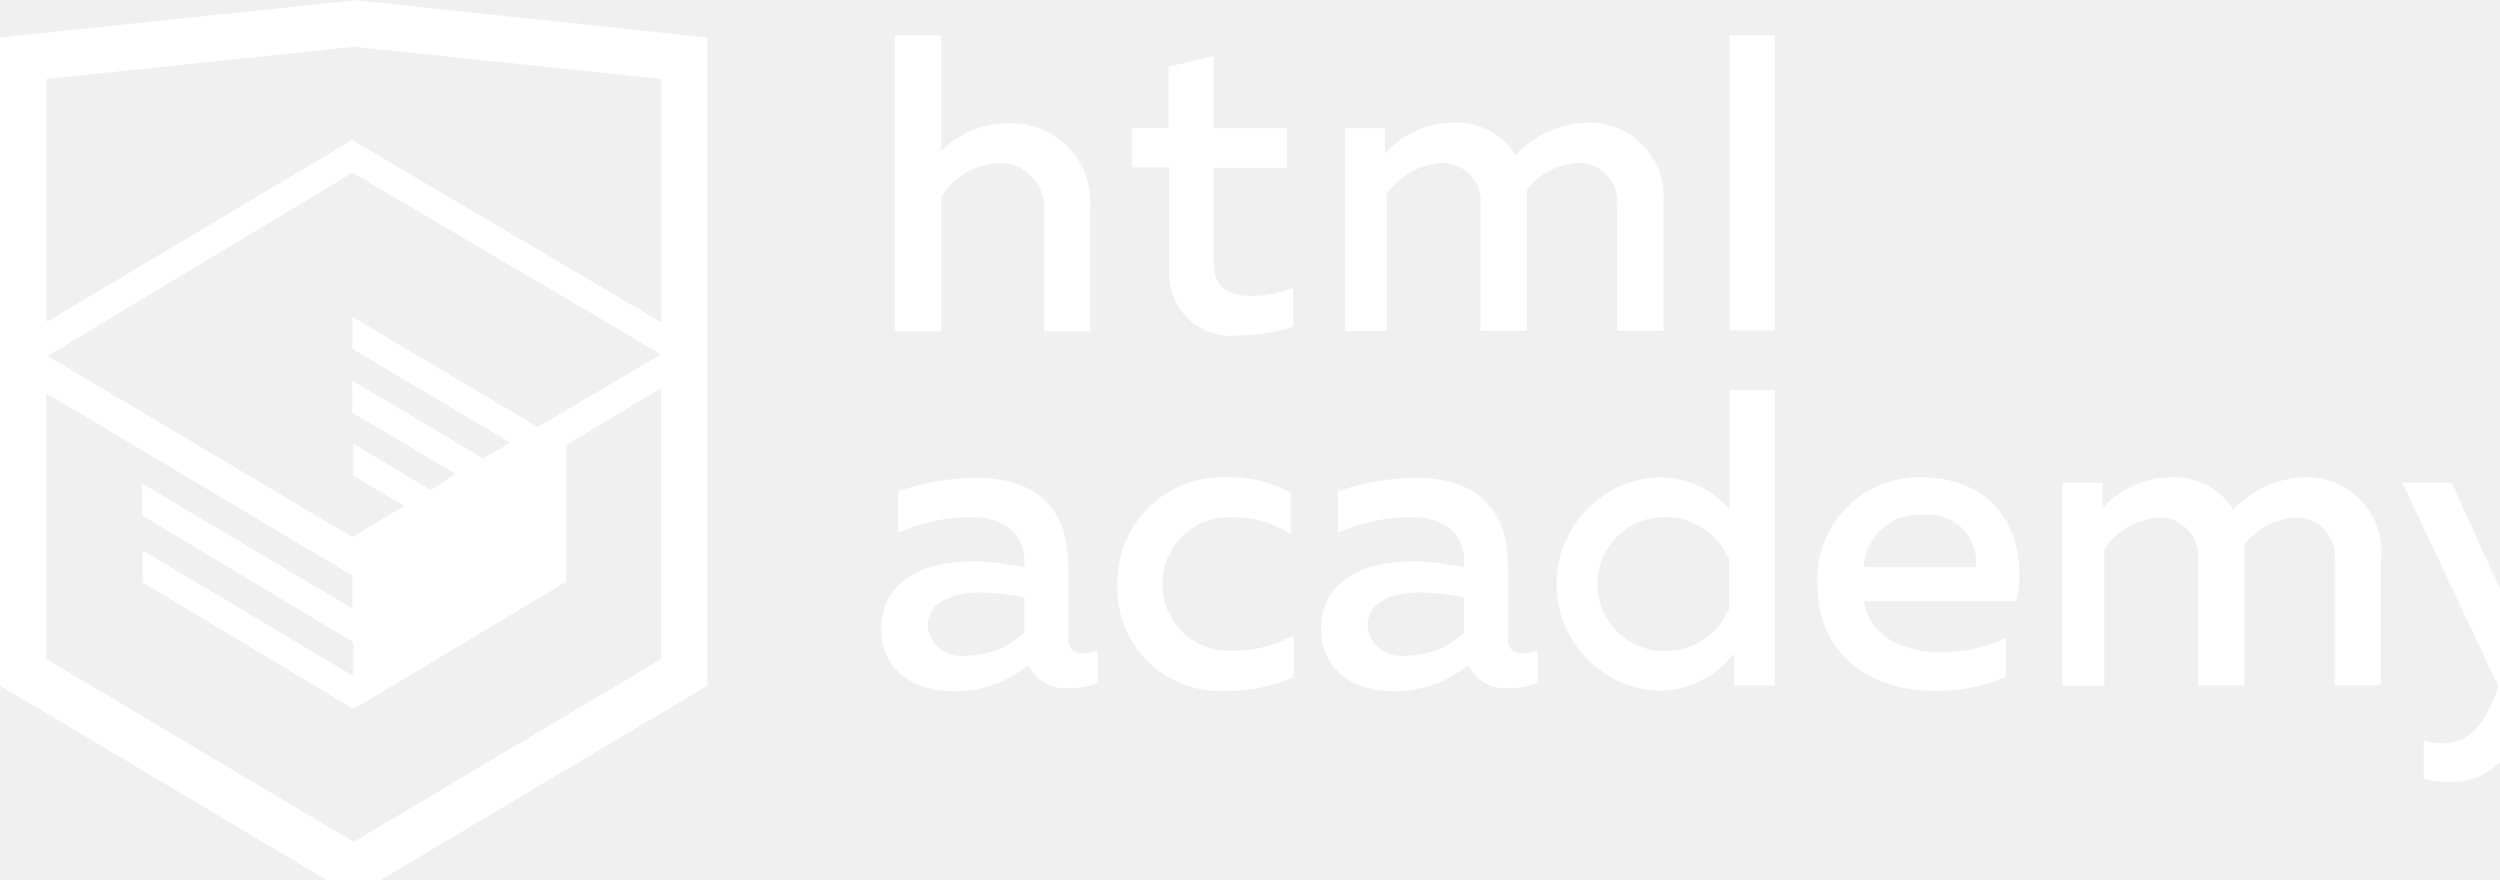
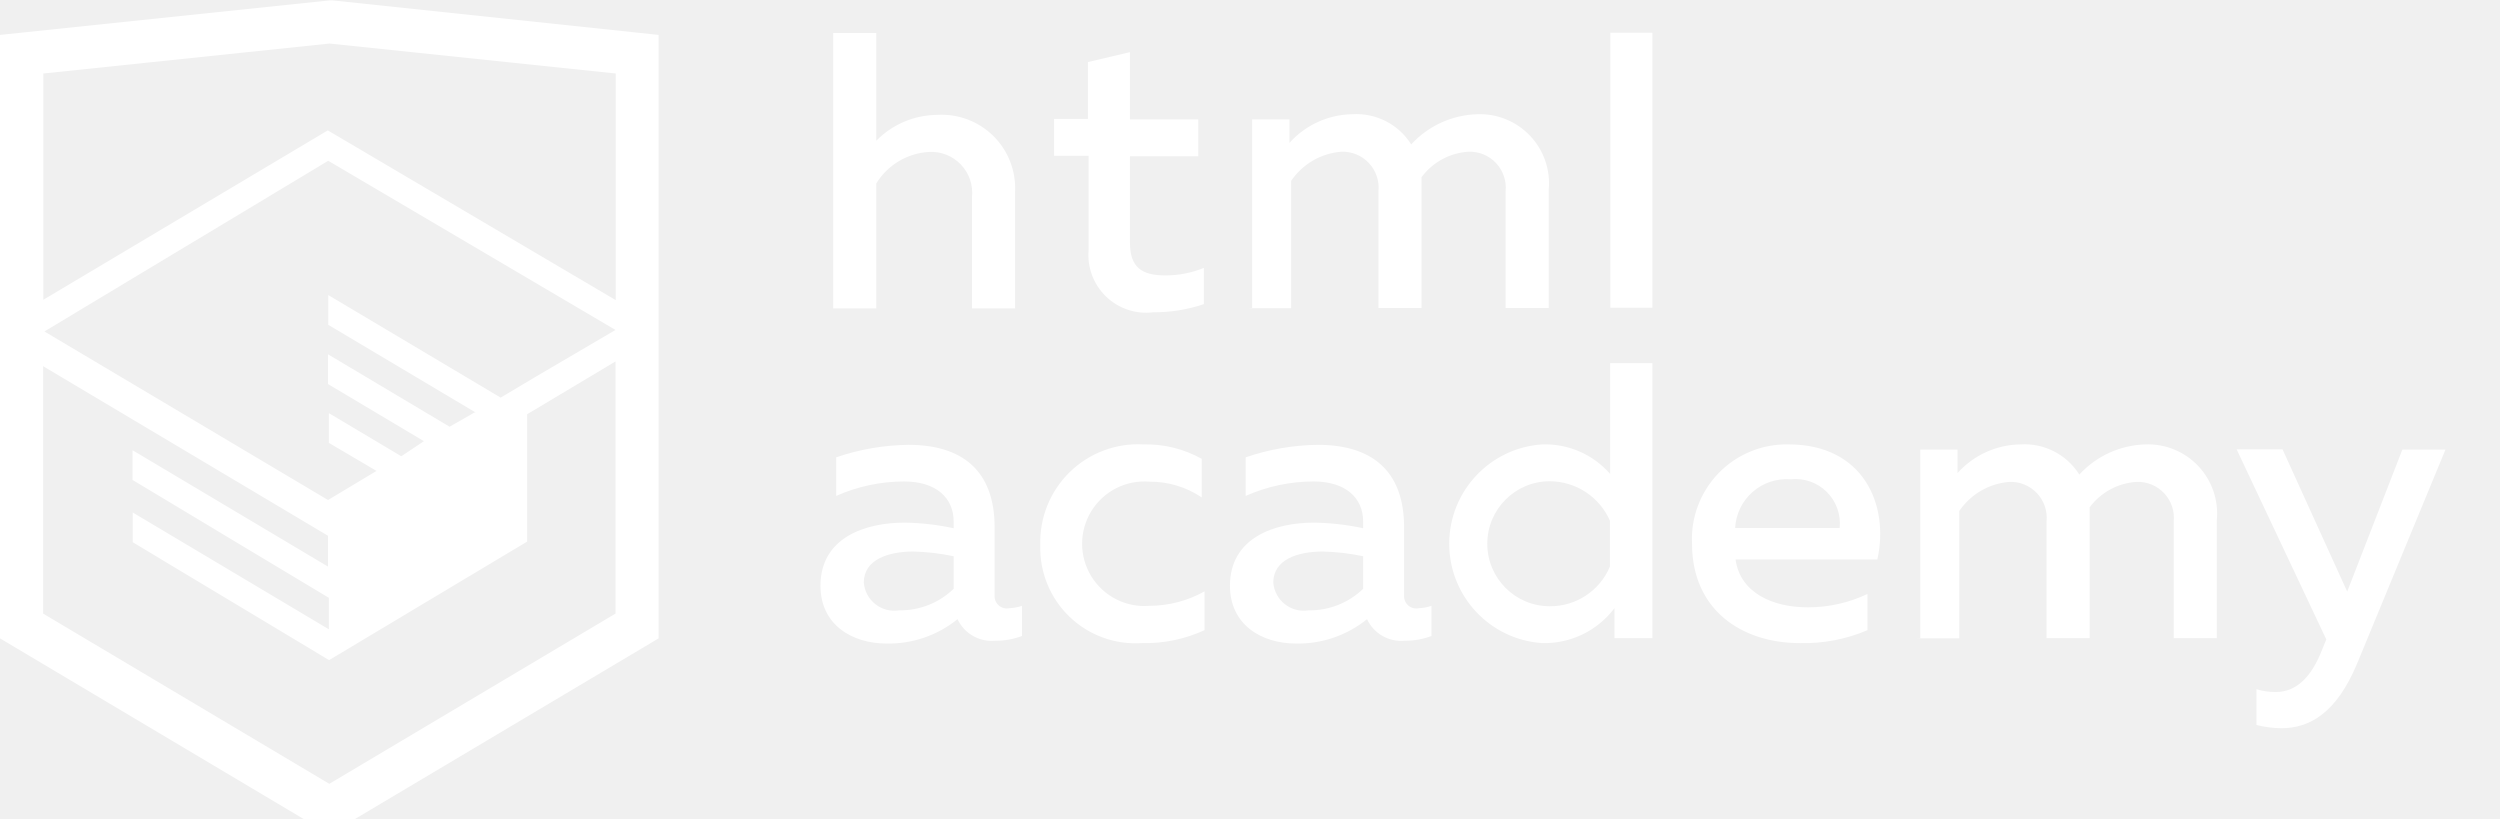
- <svg xmlns="http://www.w3.org/2000/svg" data-name="Layer 1" viewBox="0 0 108 38">
+ <svg xmlns="http://www.w3.org/2000/svg" data-name="Layer 1" viewBox="0 0 116 38">
  <path d="M46.84 28.22a2.07 2.07 0 0 0 .58-.11v1.4a3.41 3.41 0 0 1-1.24.22 1.75 1.75 0 0 1-1.75-1 5.08 5.08 0 0 1-3.3 1.13c-1.59 0-3.06-.87-3.06-2.68 0-2.24 2.08-2.93 3.9-2.93a11.63 11.63 0 0 1 2.28.26v-.31c0-1.09-.8-1.86-2.3-1.86a7.79 7.79 0 0 0-3.15.67v-1.79a10.72 10.72 0 0 1 3.35-.58c2.48 0 4 1.18 4 3.83v3.14a.57.57 0 0 0 .69.61zm-6.76-1.19a1.42 1.42 0 0 0 1.64 1.29 3.56 3.56 0 0 0 2.53-1v-1.51a10.21 10.21 0 0 0-1.9-.22c-1.1.01-2.27.35-2.27 1.45zM53.06 20.62a5.29 5.29 0 0 1 2.7.67v1.79a4.28 4.28 0 0 0-2.42-.73 2.89 2.89 0 1 0 0 5.76 5.26 5.26 0 0 0 2.55-.67v1.8a6.58 6.58 0 0 1-2.9.6 4.42 4.42 0 0 1-4.72-4.54 4.54 4.54 0 0 1 4.79-4.68zM65.84 28.22a2.07 2.07 0 0 0 .58-.11v1.4a3.41 3.41 0 0 1-1.24.22 1.75 1.75 0 0 1-1.75-1 5.08 5.08 0 0 1-3.3 1.13c-1.59 0-3.06-.87-3.06-2.68 0-2.24 2.08-2.93 3.9-2.93a11.63 11.63 0 0 1 2.28.26v-.31c0-1.09-.8-1.86-2.3-1.86a7.79 7.79 0 0 0-3.15.67v-1.79a10.72 10.72 0 0 1 3.35-.58c2.48 0 4 1.18 4 3.83v3.14a.57.57 0 0 0 .69.61zm-6.76-1.19a1.42 1.42 0 0 0 1.64 1.29 3.56 3.56 0 0 0 2.53-1v-1.51a10.21 10.21 0 0 0-1.9-.22c-1.11.01-2.27.35-2.27 1.45zM76.67 16.85v12.76h-1.76v-1.39a4.07 4.07 0 0 1-3.35 1.62 4.62 4.62 0 0 1 0-9.22 4 4 0 0 1 3.15 1.37v-5.14h2zm-4.76 5.48a2.9 2.9 0 0 0 0 5.8 3 3 0 0 0 2.79-1.84v-2.13a3.06 3.06 0 0 0-2.79-1.83zM82.99 20.62c3.48 0 4.68 2.81 4.12 5.34h-6.58c.22 1.57 1.75 2.22 3.35 2.22a6.41 6.41 0 0 0 2.77-.62v1.68a7.5 7.5 0 0 1-3.14.6c-2.68 0-5-1.53-5-4.61a4.39 4.39 0 0 1 4.48-4.61zm.09 1.62a2.39 2.39 0 0 0-2.57 2.26h4.85a2.06 2.06 0 0 0-2.28-2.26zM89.1 29.61v-8.75h1.73v1.09a4 4 0 0 1 2.92-1.33 3 3 0 0 1 2.73 1.4 4.33 4.33 0 0 1 3.06-1.4 3.21 3.21 0 0 1 3.32 3.52v5.47h-2V24.2a1.67 1.67 0 0 0-1.73-1.84 2.94 2.94 0 0 0-2.17 1.18V29.61h-2V24.2a1.67 1.67 0 0 0-1.73-1.84 3.11 3.11 0 0 0-2.32 1.35v5.91h-2zM111.47 20.86h2l-4.1 9.93c-.95 2.28-2.19 3-3.52 3a5 5 0 0 1-1.15-.15v-1.66a3 3 0 0 0 .89.13c.95 0 1.66-.67 2.17-2l.18-.44-4.16-8.82h2.13l3 6.6zM40.66 1.53v5a4 4 0 0 1 2.83-1.2A3.41 3.41 0 0 1 47.1 8.9v5.41h-2V9.15a1.9 1.9 0 0 0-2-2.1 3.08 3.08 0 0 0-2.44 1.46v5.8h-2V1.53h2zM52.43 2.42v3.12h3.17v1.71h-3.17v4c0 1.15.53 1.53 1.66 1.53a4.71 4.71 0 0 0 1.77-.35v1.68a7.14 7.14 0 0 1-2.35.38 2.68 2.68 0 0 1-3-2.88V7.23h-1.6V5.52h1.57V2.88zM58.1 14.29V5.54h1.73v1.09a4 4 0 0 1 2.92-1.33 3 3 0 0 1 2.73 1.4 4.33 4.33 0 0 1 3.06-1.4 3.21 3.21 0 0 1 3.32 3.52v5.47h-2V8.88a1.67 1.67 0 0 0-1.73-1.84 2.94 2.94 0 0 0-2.17 1.18V14.29h-2V8.88a1.67 1.67 0 0 0-1.73-1.84 3.11 3.11 0 0 0-2.32 1.35v5.91h-2zM74.72 1.52h1.95v12.76h-1.95zM15.44.02h-.16L0 1.62v28l15.28 9.09 15.28-9.09v-28zm13.12 28.45l-13.28 7.9L2 28.47V16.99l13.22 7.87v1.43l-9.07-5.4v1.38l9.11 5.47v1.46l-9.1-5.42v1.38l9.11 5.47 9.19-5.5V19.22l4.1-2.45v11.67zm0-13.16l-3.65 2.14-1.68 1-8-4.76v1.38l6.84 4.07h-.06l-.15.09-1 .57-5.64-3.36v1.38l4.45 2.65-1.05.7-3.36-2v1.38l2.21 1.3-2.25 1.35-13.16-7.82 13.17-7.92zm0-1.39L15.21 6.05l-13.2 7.86V3.41l13.28-1.39 13.28 1.39v10.51z" fill="#fff" />
</svg>
